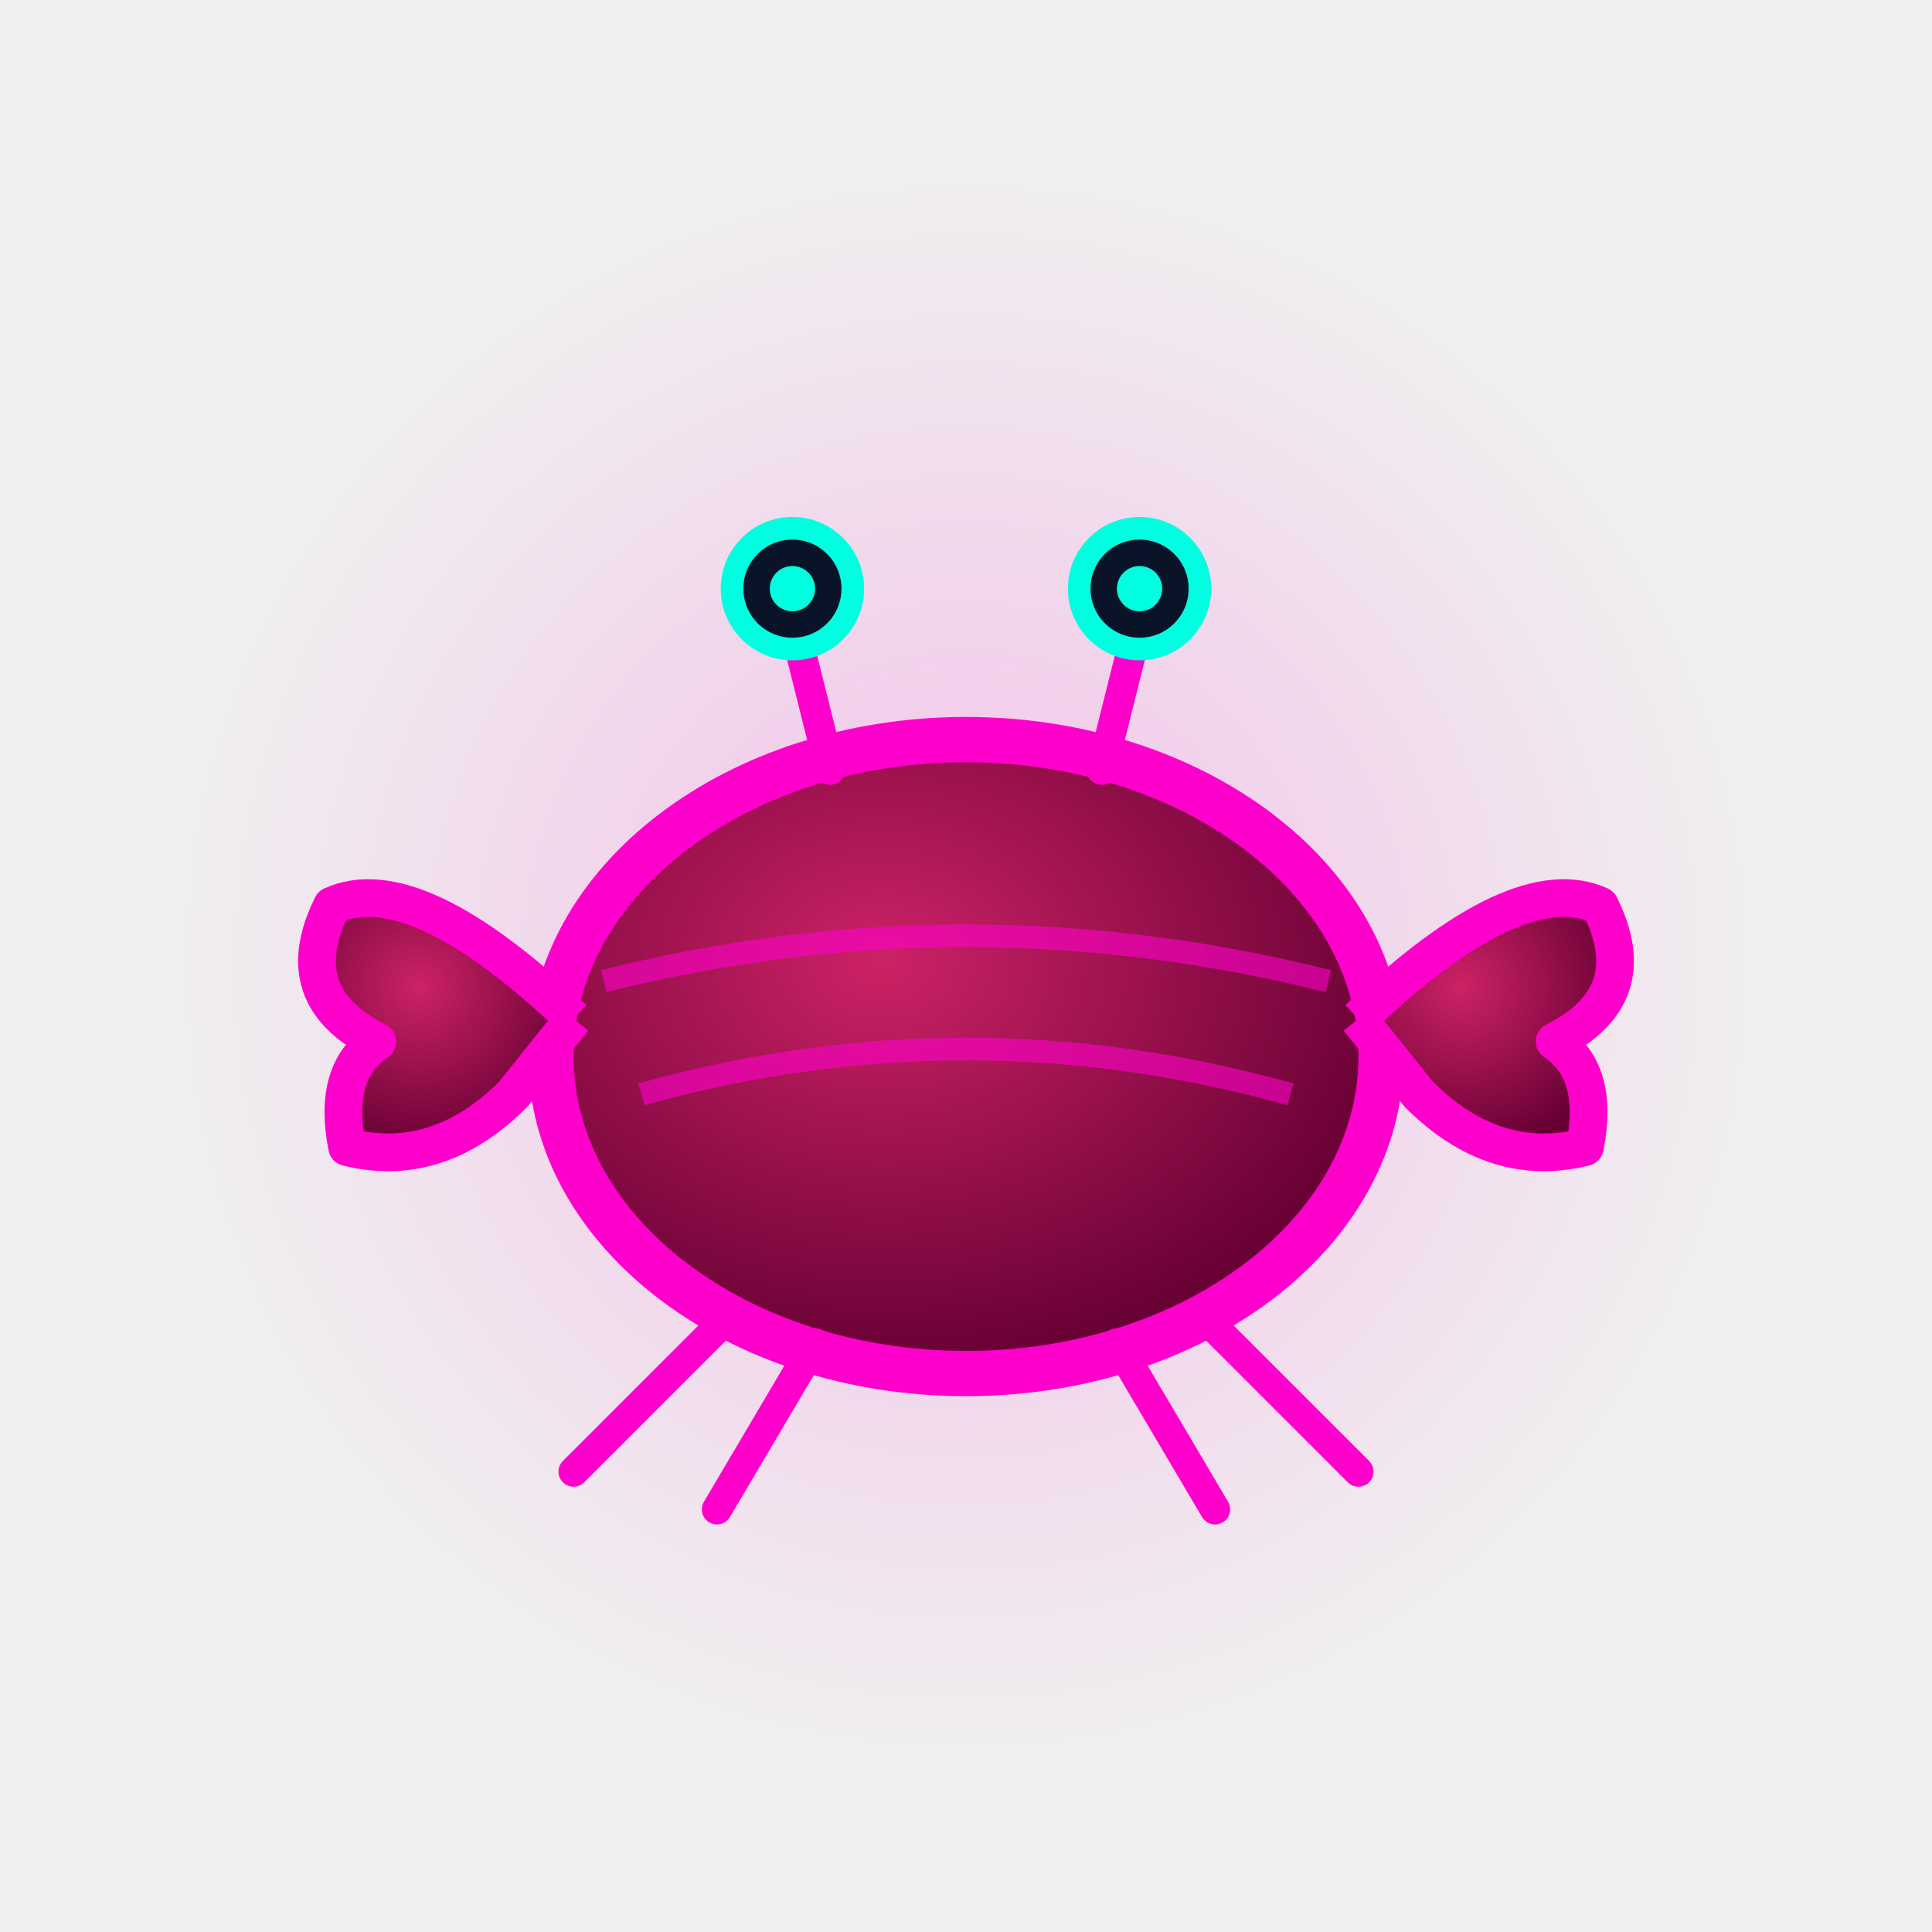
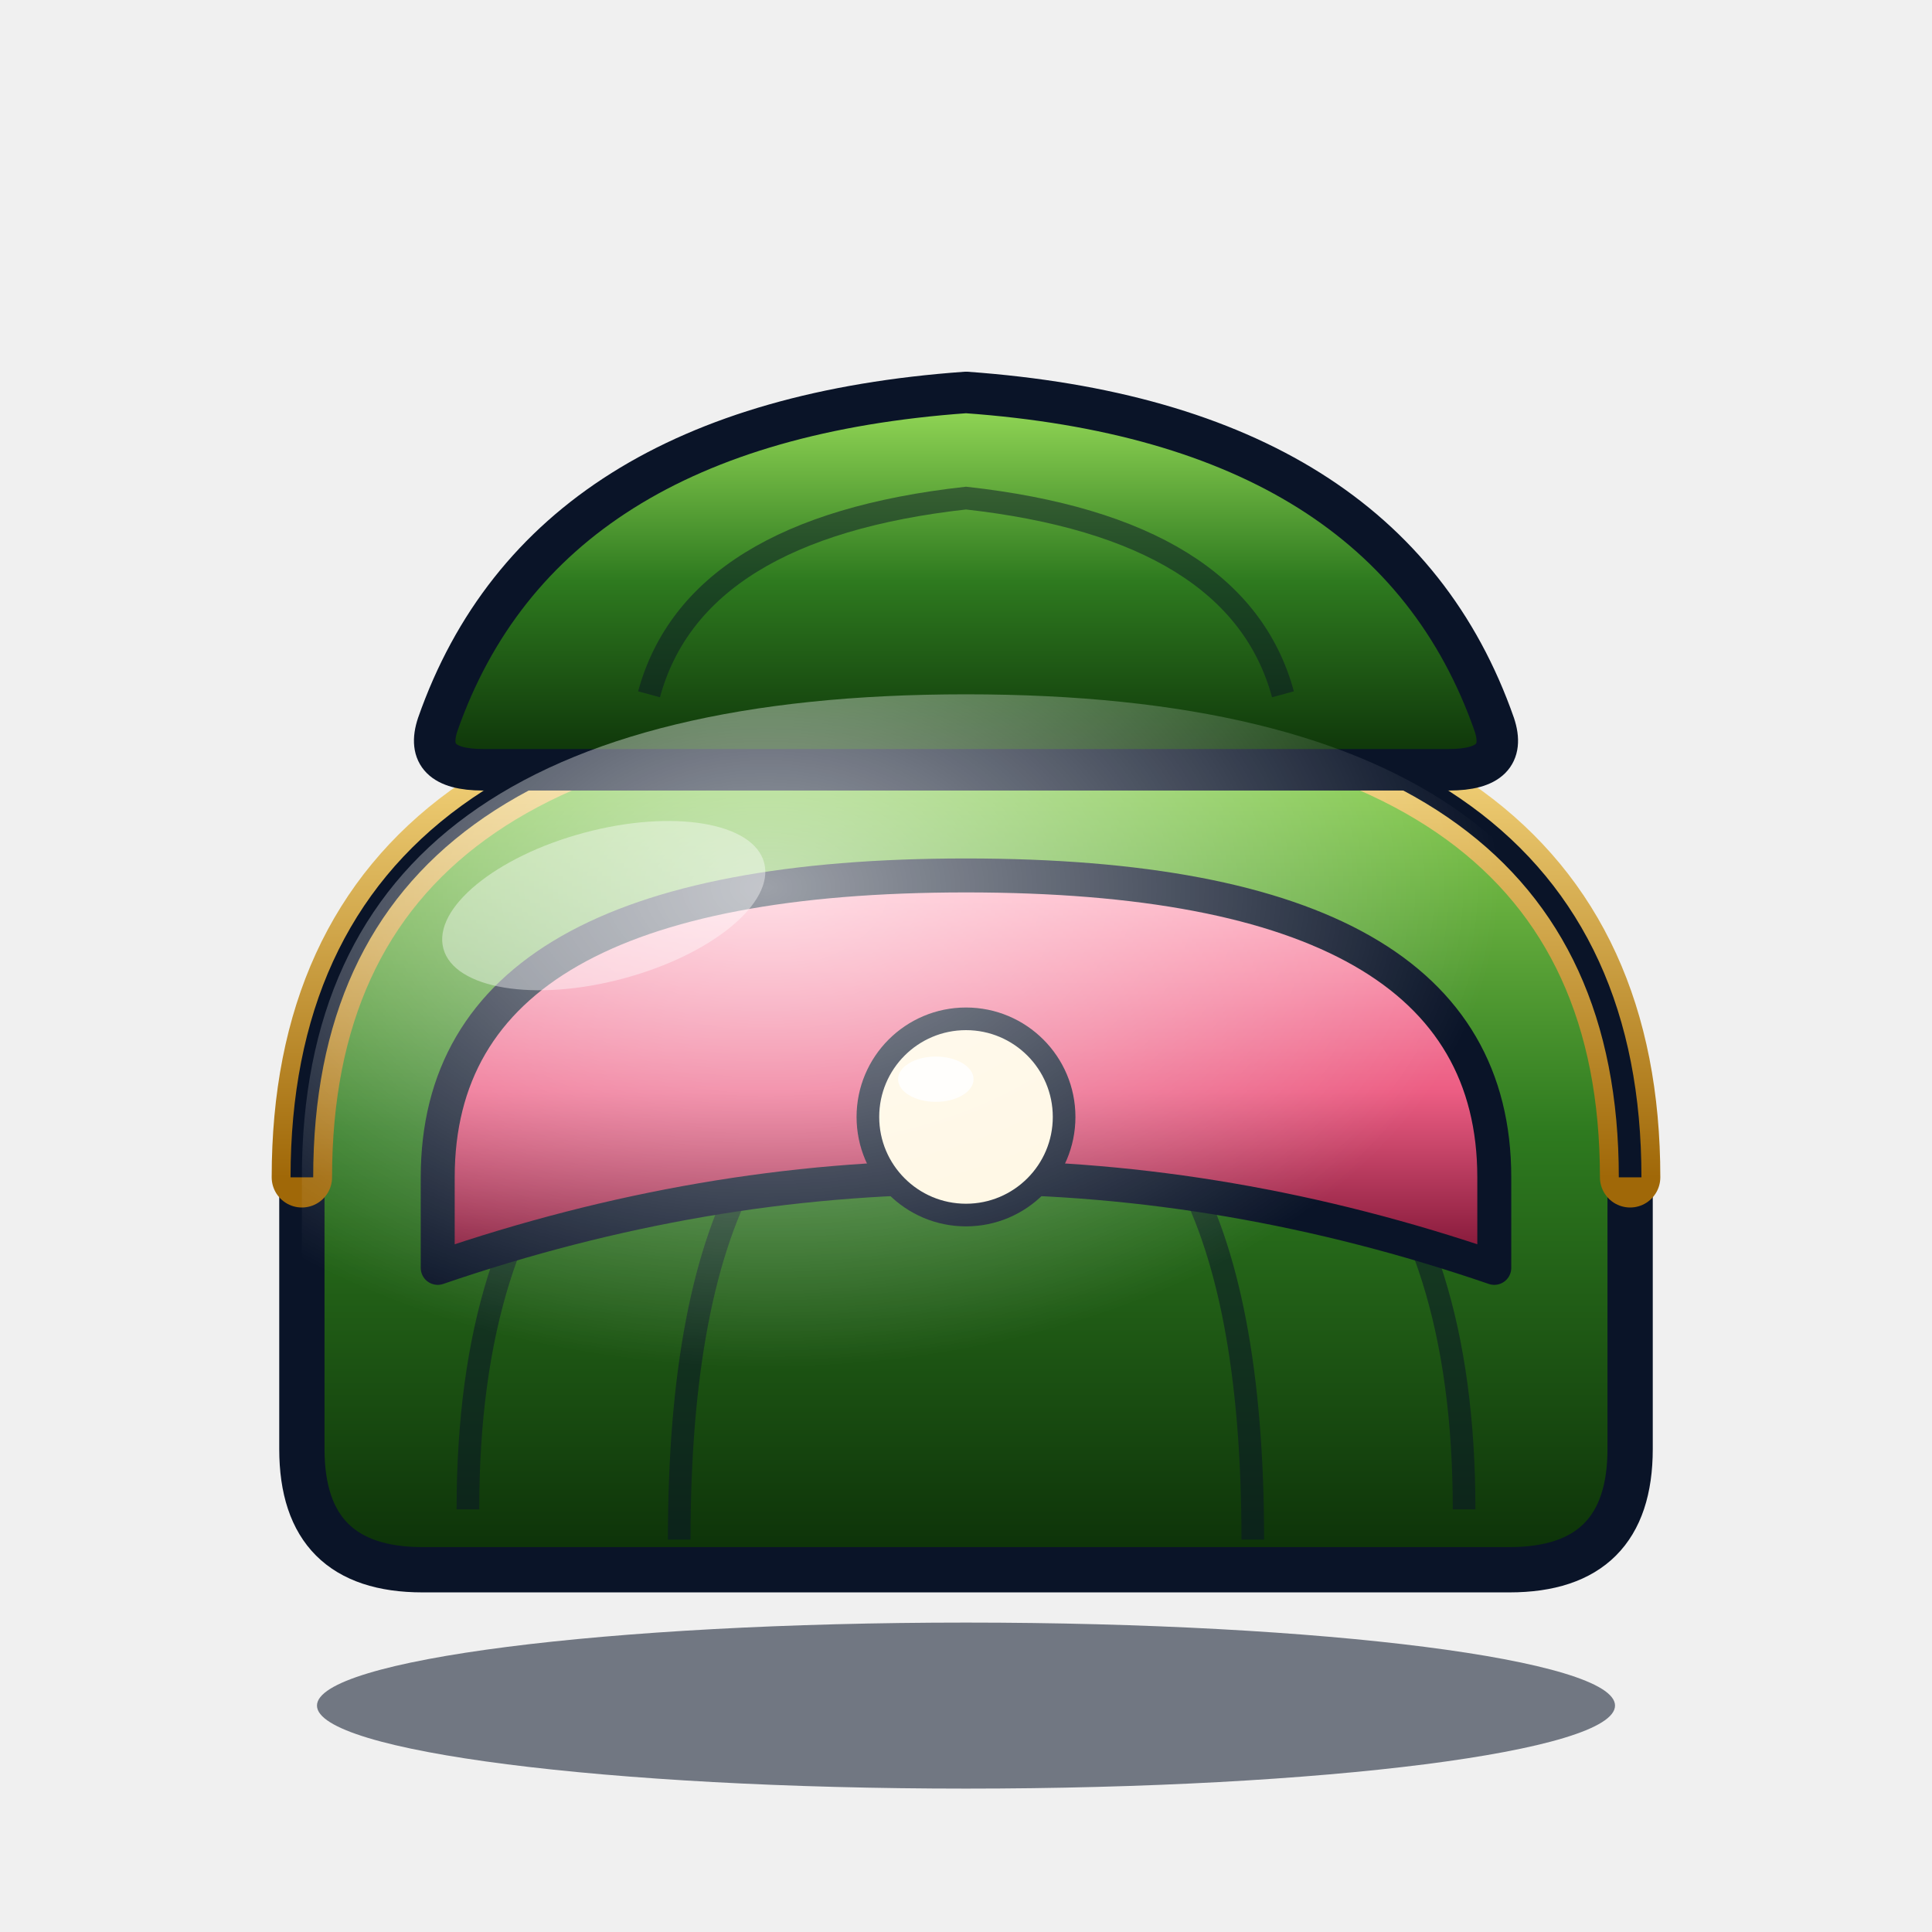
<svg xmlns="http://www.w3.org/2000/svg" viewBox="0 0 256 256" width="256" height="256">
  <defs>
-     <radialGradient id="glow5" cx="50%" cy="50%" r="50%">
-       <stop offset="0%" stop-color="#ff00cc" stop-opacity="0.2" />
-       <stop offset="100%" stop-color="#ff00cc" stop-opacity="0" />
-     </radialGradient>
-     <radialGradient id="body5" cx="40%" cy="35%" r="65%">
-       <stop offset="0%" stop-color="#cc2266" />
-       <stop offset="100%" stop-color="#660033" />
+     <linearGradient id="b5g" x1="0" y1="0" x2="0" y2="1">
+       <stop offset="0" stop-color="#9ade5a" />
+       <stop offset="0.5" stop-color="#2e7a1f" />
+       <stop offset="1" stop-color="#0c3008" />
+     </linearGradient>
+     <linearGradient id="b5p" x1="0" y1="0" x2="0" y2="1">
+       <stop offset="0" stop-color="#ffb0c2" />
+       <stop offset="0.55" stop-color="#ec5d83" />
+       <stop offset="1" stop-color="#7a1232" />
+     </linearGradient>
+     <linearGradient id="b5gold" x1="0" y1="0" x2="0" y2="1">
+       <stop offset="0" stop-color="#ffe28a" />
+       <stop offset="1" stop-color="#a06808" />
+     </linearGradient>
+     <radialGradient id="hl5" cx="35%" cy="22%" r="55%">
+       <stop offset="0" stop-color="#ffffff" stop-opacity="0.6" />
+       <stop offset="1" stop-color="#ffffff" stop-opacity="0" />
    </radialGradient>
  </defs>
-   <ellipse cx="128" cy="128" rx="110" ry="110" fill="url(#glow5)" />
-   <ellipse cx="128" cy="140" rx="55" ry="42" fill="url(#body5)" stroke="#ff00cc" stroke-width="6" />
-   <path d="M80 130 Q128 118 176 130" fill="none" stroke="#ff00cc" stroke-width="3" opacity="0.6" />
-   <path d="M85 145 Q128 133 171 145" fill="none" stroke="#ff00cc" stroke-width="3" opacity="0.6" />
-   <path d="M76 135 Q55 115 44 120 Q38 132 50 138 Q44 142 46 152 Q58 155 68 145 Q72 140 76 135" fill="url(#body5)" stroke="#ff00cc" stroke-width="5" stroke-linejoin="round" />
-   <path d="M180 135 Q201 115 212 120 Q218 132 206 138 Q212 142 210 152 Q198 155 188 145 Q184 140 180 135" fill="url(#body5)" stroke="#ff00cc" stroke-width="5" stroke-linejoin="round" />
-   <line x1="96" y1="175" x2="76" y2="195" stroke="#ff00cc" stroke-width="4" stroke-linecap="round" />
-   <line x1="108" y1="178" x2="95" y2="200" stroke="#ff00cc" stroke-width="4" stroke-linecap="round" />
-   <line x1="160" y1="175" x2="180" y2="195" stroke="#ff00cc" stroke-width="4" stroke-linecap="round" />
-   <line x1="148" y1="178" x2="161" y2="200" stroke="#ff00cc" stroke-width="4" stroke-linecap="round" />
-   <line x1="110" y1="102" x2="105" y2="82" stroke="#ff00cc" stroke-width="4" stroke-linecap="round" />
-   <circle cx="105" cy="78" r="8" fill="#0a1428" stroke="#00ffe0" stroke-width="3" />
-   <circle cx="105" cy="78" r="3" fill="#00ffe0" />
-   <line x1="146" y1="102" x2="151" y2="82" stroke="#ff00cc" stroke-width="4" stroke-linecap="round" />
-   <circle cx="151" cy="78" r="8" fill="#0a1428" stroke="#00ffe0" stroke-width="3" />
-   <circle cx="151" cy="78" r="3" fill="#00ffe0" />
+   <ellipse cx="128" cy="226" rx="86" ry="11" fill="#0a1428" opacity="0.55" />
+   <path d="M40 156 Q40 92 128 92 Q216 92 216 156 L216 192 Q216 208 200 208 L56 208 Q40 208 40 192 Z" fill="url(#b5g)" stroke="#0a1428" stroke-width="6" stroke-linejoin="round" />
+   <g fill="none" stroke="#0a1428" stroke-width="3" opacity="0.55">
+     <path d="M62 200 Q62 130 128 130" />
+     <path d="M90 204 Q90 138 128 138" />
+     <path d="M194 200 Q194 130 128 130" />
+     <path d="M166 204 Q166 138 128 138" />
+   </g>
+   <path d="M58 156 Q58 116 128 116 Q198 116 198 156 L198 168 Q128 144 58 168 Z" fill="url(#b5p)" stroke="#0a1428" stroke-width="4.5" stroke-linejoin="round" />
+   <circle cx="128" cy="148" r="13" fill="#fff6e0" stroke="#0a1428" stroke-width="3" />
+   <ellipse cx="124" cy="143" rx="5" ry="3" fill="#ffffff" opacity="0.85" />
+   <path d="M40 156 Q40 92 128 92 Q216 92 216 156" fill="none" stroke="url(#b5gold)" stroke-width="8" stroke-linecap="round" />
+   <path d="M40 156 Q40 92 128 92 Q216 92 216 156" fill="none" stroke="#0a1428" stroke-width="3" />
+   <path d="M58 96 Q72 56 128 52 Q184 56 198 96 Q200 102 192 102 L64 102 Q56 102 58 96 Z" fill="url(#b5g)" stroke="#0a1428" stroke-width="5.5" stroke-linejoin="round" />
+   <path d="M86 92 Q92 70 128 66 Q164 70 170 92" fill="none" stroke="#0a1428" stroke-width="3" opacity="0.5" />
+   <path d="M40 156 Q40 92 128 92 Q216 92 216 156 L216 192 Q216 208 200 208 L56 208 Q40 208 40 192 Z" fill="url(#hl5)" />
+   <ellipse cx="80" cy="120" rx="22" ry="10" fill="#ffffff" opacity="0.4" transform="rotate(-15 80 120)" />
</svg>
